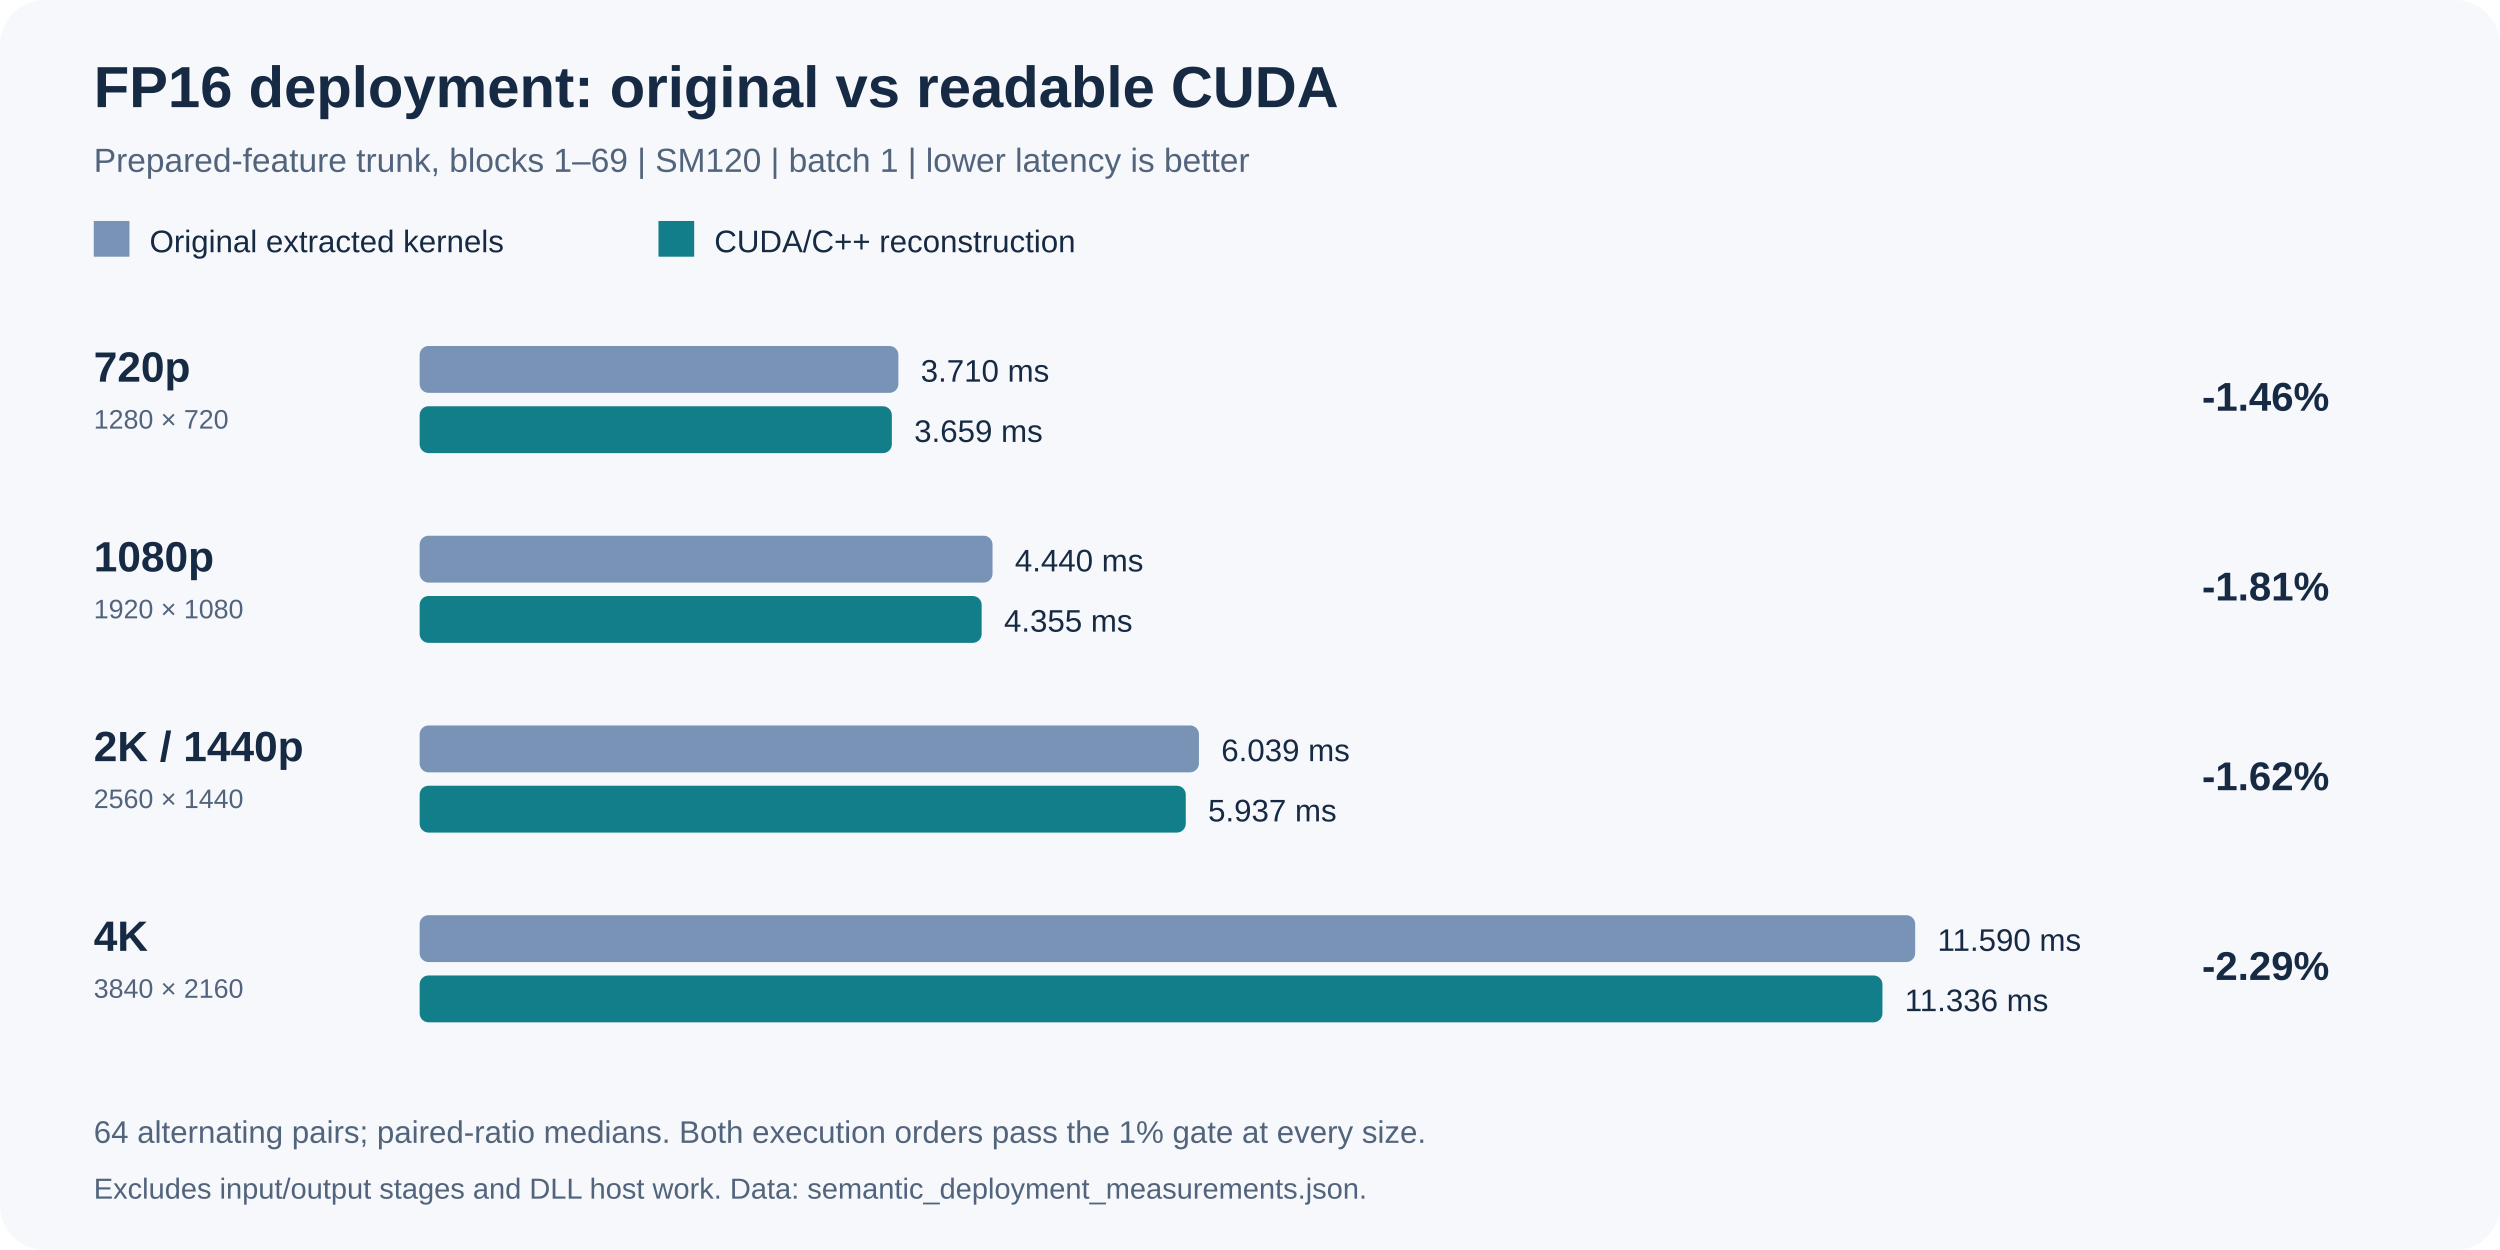
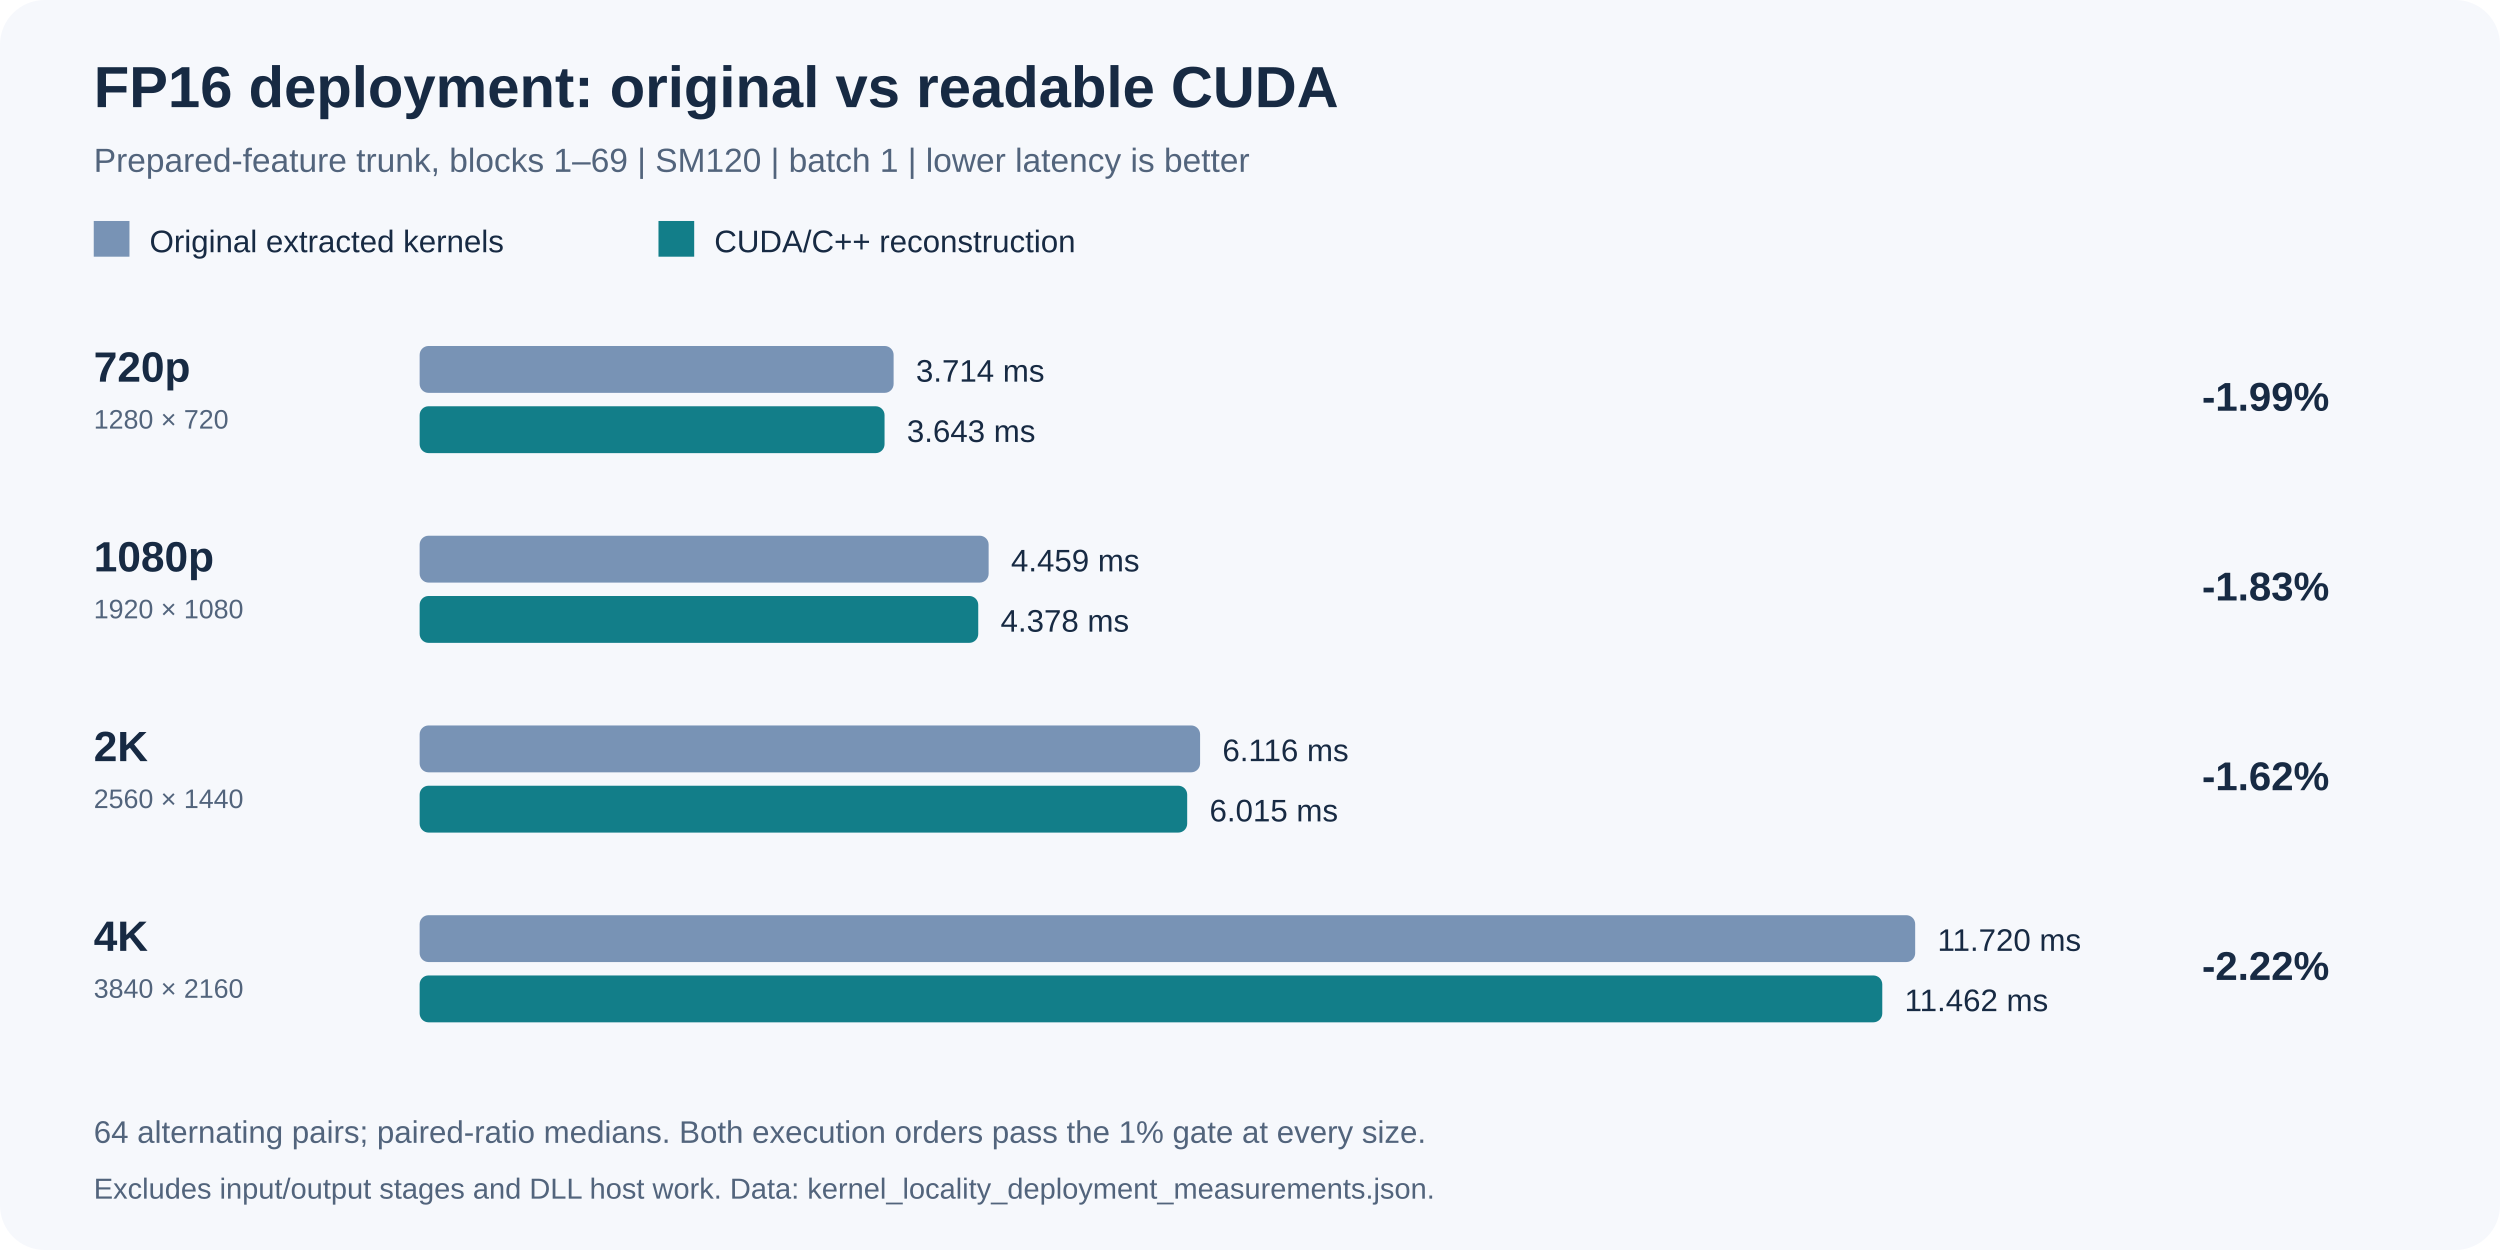
<svg xmlns="http://www.w3.org/2000/svg" width="1120" height="560" viewBox="0 0 1120 560" role="img" aria-labelledby="title desc">
  <rect width="1120" height="560" rx="20" fill="#f6f8fc" />
  <style>text{font-family:Segoe UI,Arial,sans-serif;fill:#172a43}.muted{fill:#52647c}</style>
  <text x="42" y="48" font-size="26" font-weight="700">FP16 deployment: original vs readable CUDA</text>
  <text x="42" y="77" font-size="15" class="muted">Prepared-feature trunk, blocks 1–69 | SM120 | batch 1 | lower latency is better</text>
  <rect x="42" y="99" width="16" height="16" fill="#7893b5" />
  <text x="67" y="113" font-size="14">Original extracted kernels</text>
  <rect x="295" y="99" width="16" height="16" fill="#127e89" />
  <text x="320" y="113" font-size="14">CUDA/C++ reconstruction</text>
  <text x="42" y="171" font-size="19" font-weight="600">720p</text>
  <text x="42" y="192" font-size="12" class="muted">1280 × 720</text>
-   <rect x="188" y="155" width="214.48" height="21" rx="4" fill="#7893b5" />
-   <text x="412.48" y="171" font-size="14">3.710 ms</text>
-   <rect x="188" y="182" width="211.55" height="21" rx="4" fill="#127e89" />
-   <text x="409.55" y="198" font-size="14">3.659 ms</text>
-   <text x="1015" y="184" text-anchor="middle" font-size="18" font-weight="600">-1.46%</text>
+   <rect x="188" y="155" width="212.34" height="21" rx="4" fill="#7893b5" />
+   <text x="410.34" y="171" font-size="14">3.714 ms</text>
+   <rect x="188" y="182" width="208.28" height="21" rx="4" fill="#127e89" />
+   <text x="406.28" y="198" font-size="14">3.643 ms</text>
+   <text x="1015" y="184" text-anchor="middle" font-size="18" font-weight="600">-1.99%</text>
  <text x="42" y="256" font-size="19" font-weight="600">1080p</text>
  <text x="42" y="277" font-size="12" class="muted">1920 × 1080</text>
-   <rect x="188" y="240" width="256.66" height="21" rx="4" fill="#7893b5" />
-   <text x="454.66" y="256" font-size="14">4.440 ms</text>
-   <rect x="188" y="267" width="251.78" height="21" rx="4" fill="#127e89" />
-   <text x="449.78" y="283" font-size="14">4.355 ms</text>
-   <text x="1015" y="269" text-anchor="middle" font-size="18" font-weight="600">-1.81%</text>
-   <text x="42" y="341" font-size="19" font-weight="600">2K / 1440p</text>
+   <rect x="188" y="240" width="254.91" height="21" rx="4" fill="#7893b5" />
+   <text x="452.91" y="256" font-size="14">4.459 ms</text>
+   <rect x="188" y="267" width="250.25" height="21" rx="4" fill="#127e89" />
+   <text x="448.25" y="283" font-size="14">4.378 ms</text>
+   <text x="1015" y="269" text-anchor="middle" font-size="18" font-weight="600">-1.83%</text>
+   <text x="42" y="341" font-size="19" font-weight="600">2K</text>
  <text x="42" y="362" font-size="12" class="muted">2560 × 1440</text>
-   <rect x="188" y="325" width="349.13" height="21" rx="4" fill="#7893b5" />
-   <text x="547.13" y="341" font-size="14">6.039 ms</text>
-   <rect x="188" y="352" width="343.22" height="21" rx="4" fill="#127e89" />
-   <text x="541.22" y="368" font-size="14">5.937 ms</text>
+   <rect x="188" y="325" width="349.64" height="21" rx="4" fill="#7893b5" />
+   <text x="547.64" y="341" font-size="14">6.116 ms</text>
+   <rect x="188" y="352" width="343.86" height="21" rx="4" fill="#127e89" />
+   <text x="541.86" y="368" font-size="14">6.015 ms</text>
  <text x="1015" y="354" text-anchor="middle" font-size="18" font-weight="600">-1.62%</text>
  <text x="42" y="426" font-size="19" font-weight="600">4K</text>
  <text x="42" y="447" font-size="12" class="muted">3840 × 2160</text>
  <rect x="188" y="410" width="670.00" height="21" rx="4" fill="#7893b5" />
-   <text x="868.00" y="426" font-size="14">11.590 ms</text>
-   <rect x="188" y="437" width="655.33" height="21" rx="4" fill="#127e89" />
-   <text x="853.33" y="453" font-size="14">11.336 ms</text>
-   <text x="1015" y="439" text-anchor="middle" font-size="18" font-weight="600">-2.29%</text>
+   <text x="868.00" y="426" font-size="14">11.720 ms</text>
+   <rect x="188" y="437" width="655.26" height="21" rx="4" fill="#127e89" />
+   <text x="853.26" y="453" font-size="14">11.462 ms</text>
+   <text x="1015" y="439" text-anchor="middle" font-size="18" font-weight="600">-2.22%</text>
  <text x="42" y="512" font-size="14" class="muted">64 alternating pairs; paired-ratio medians. Both execution orders pass the 1% gate at every size.</text>
-   <text x="42" y="537" font-size="13" class="muted">Excludes input/output stages and DLL host work. Data: semantic_deployment_measurements.json.</text>
+   <text x="42" y="537" font-size="13" class="muted">Excludes input/output stages and DLL host work. Data: kernel_locality_deployment_measurements.json.</text>
</svg>
